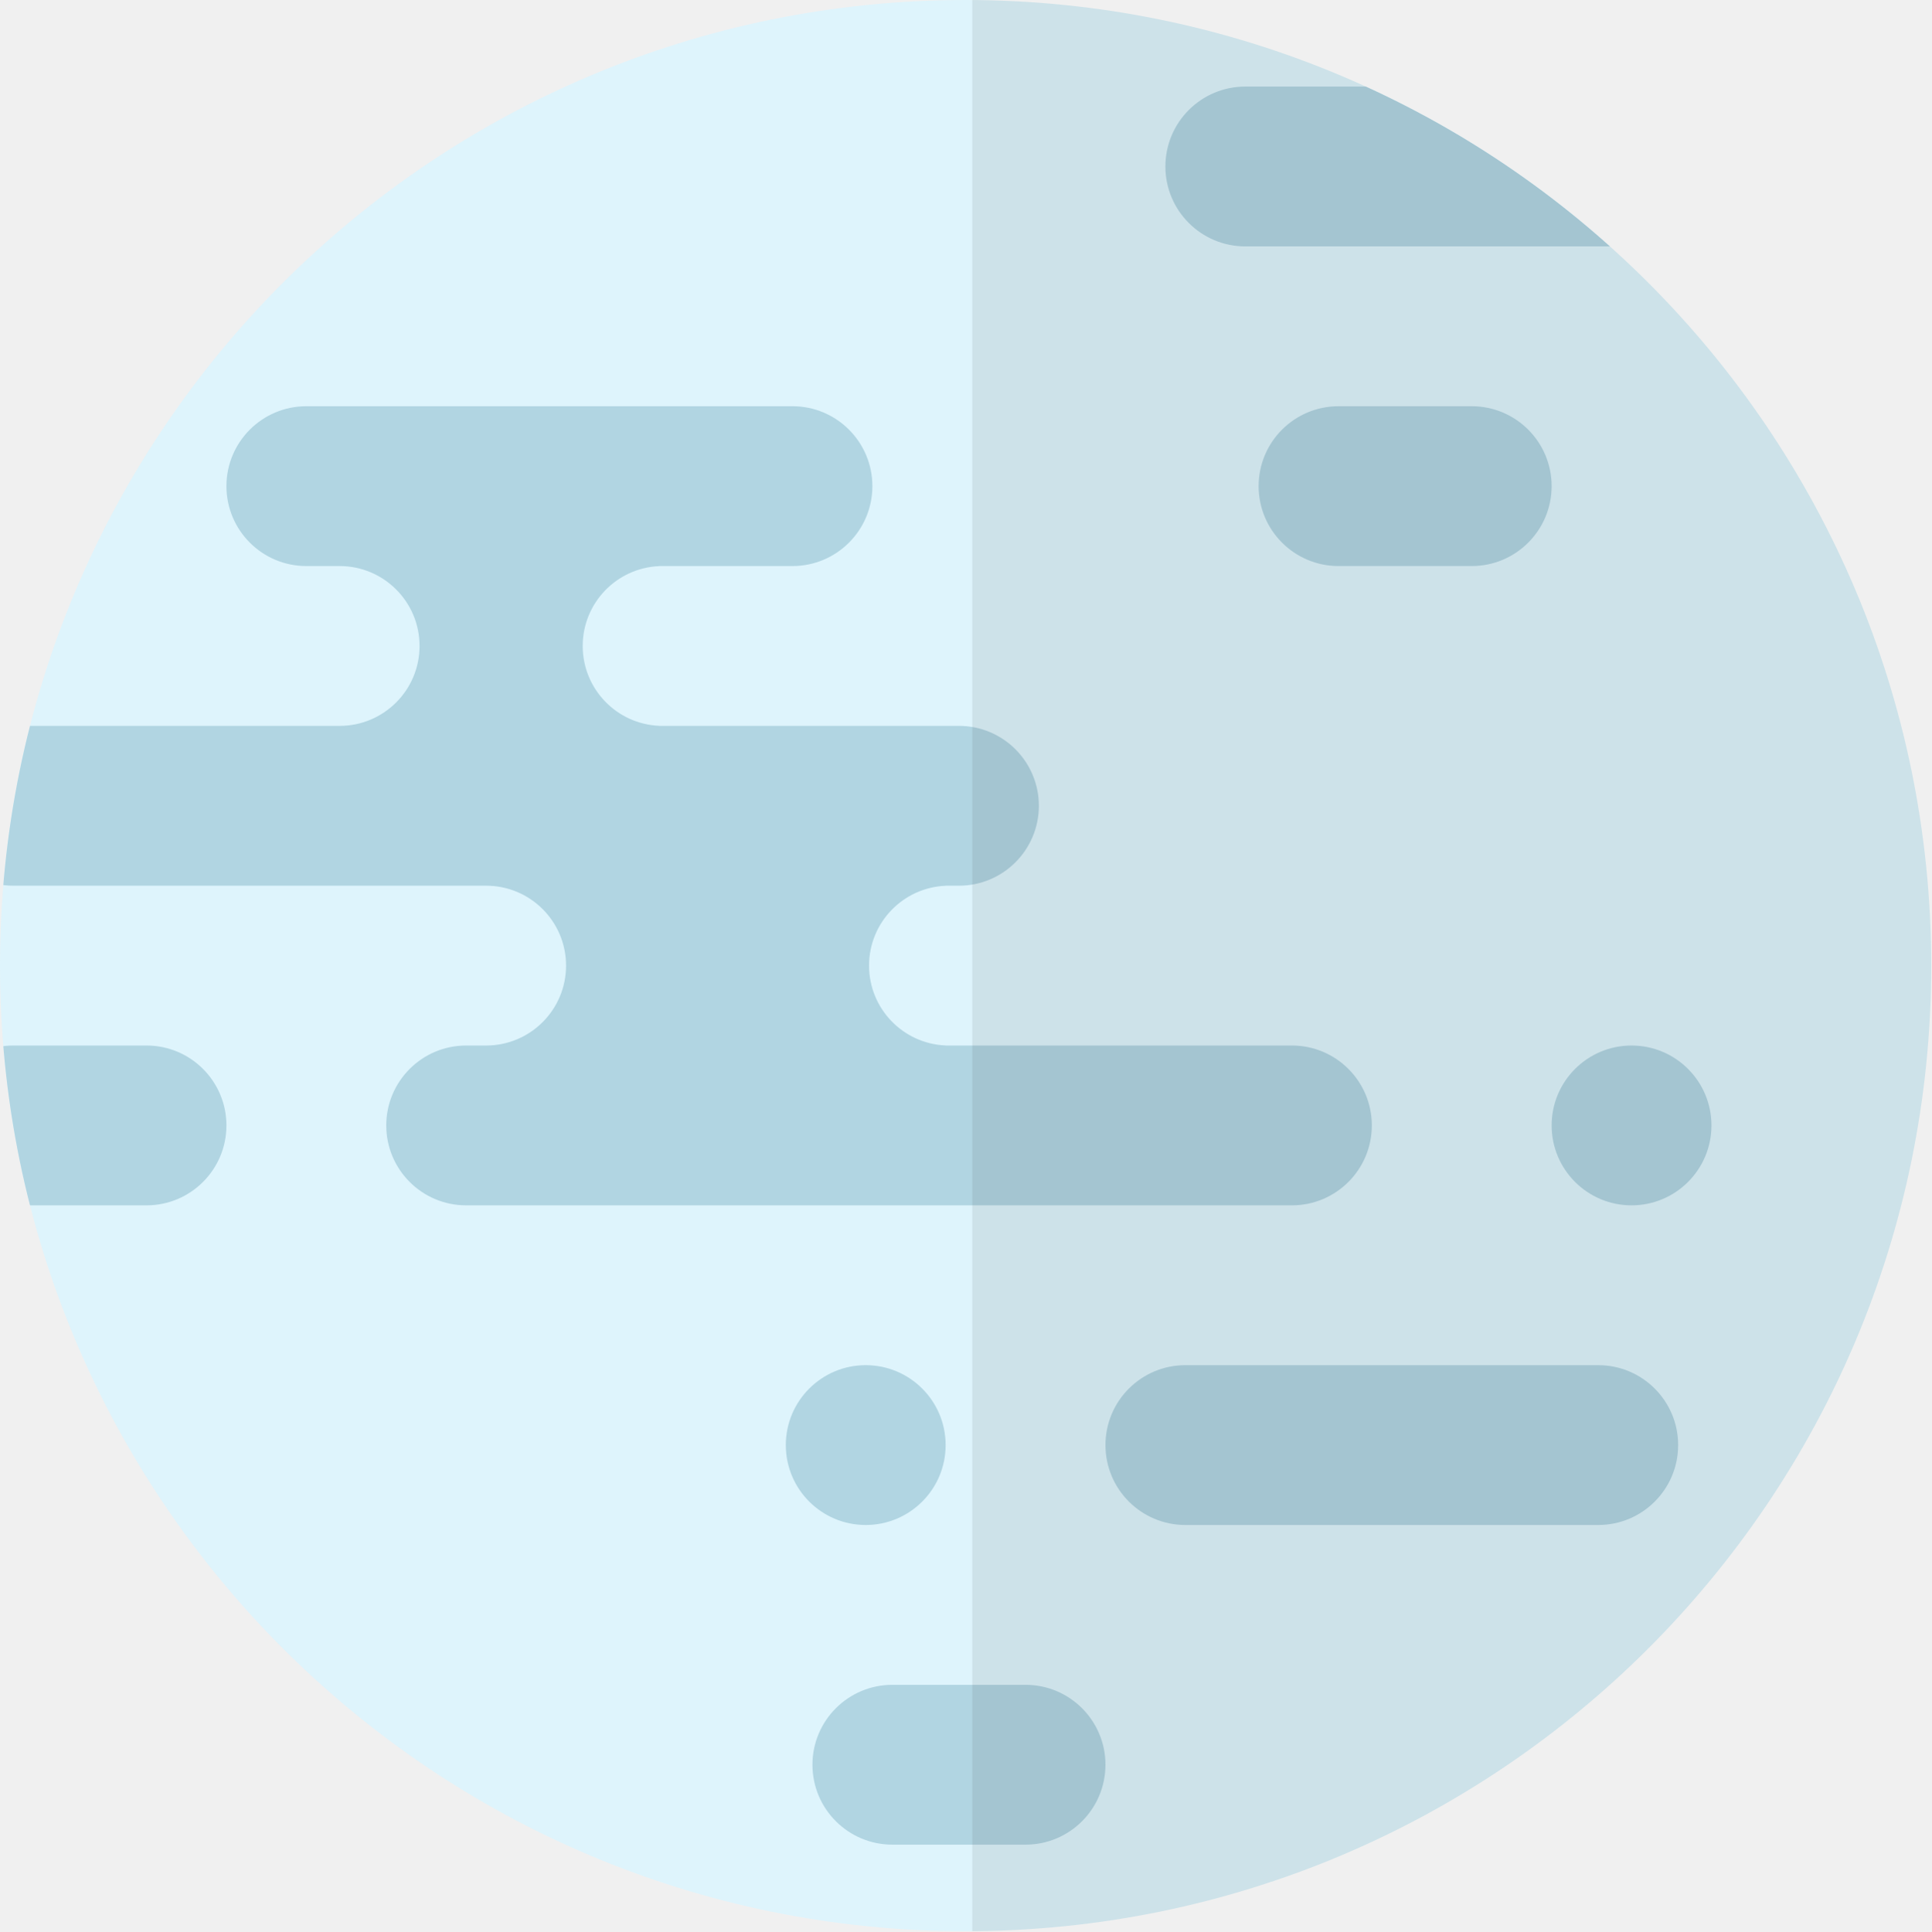
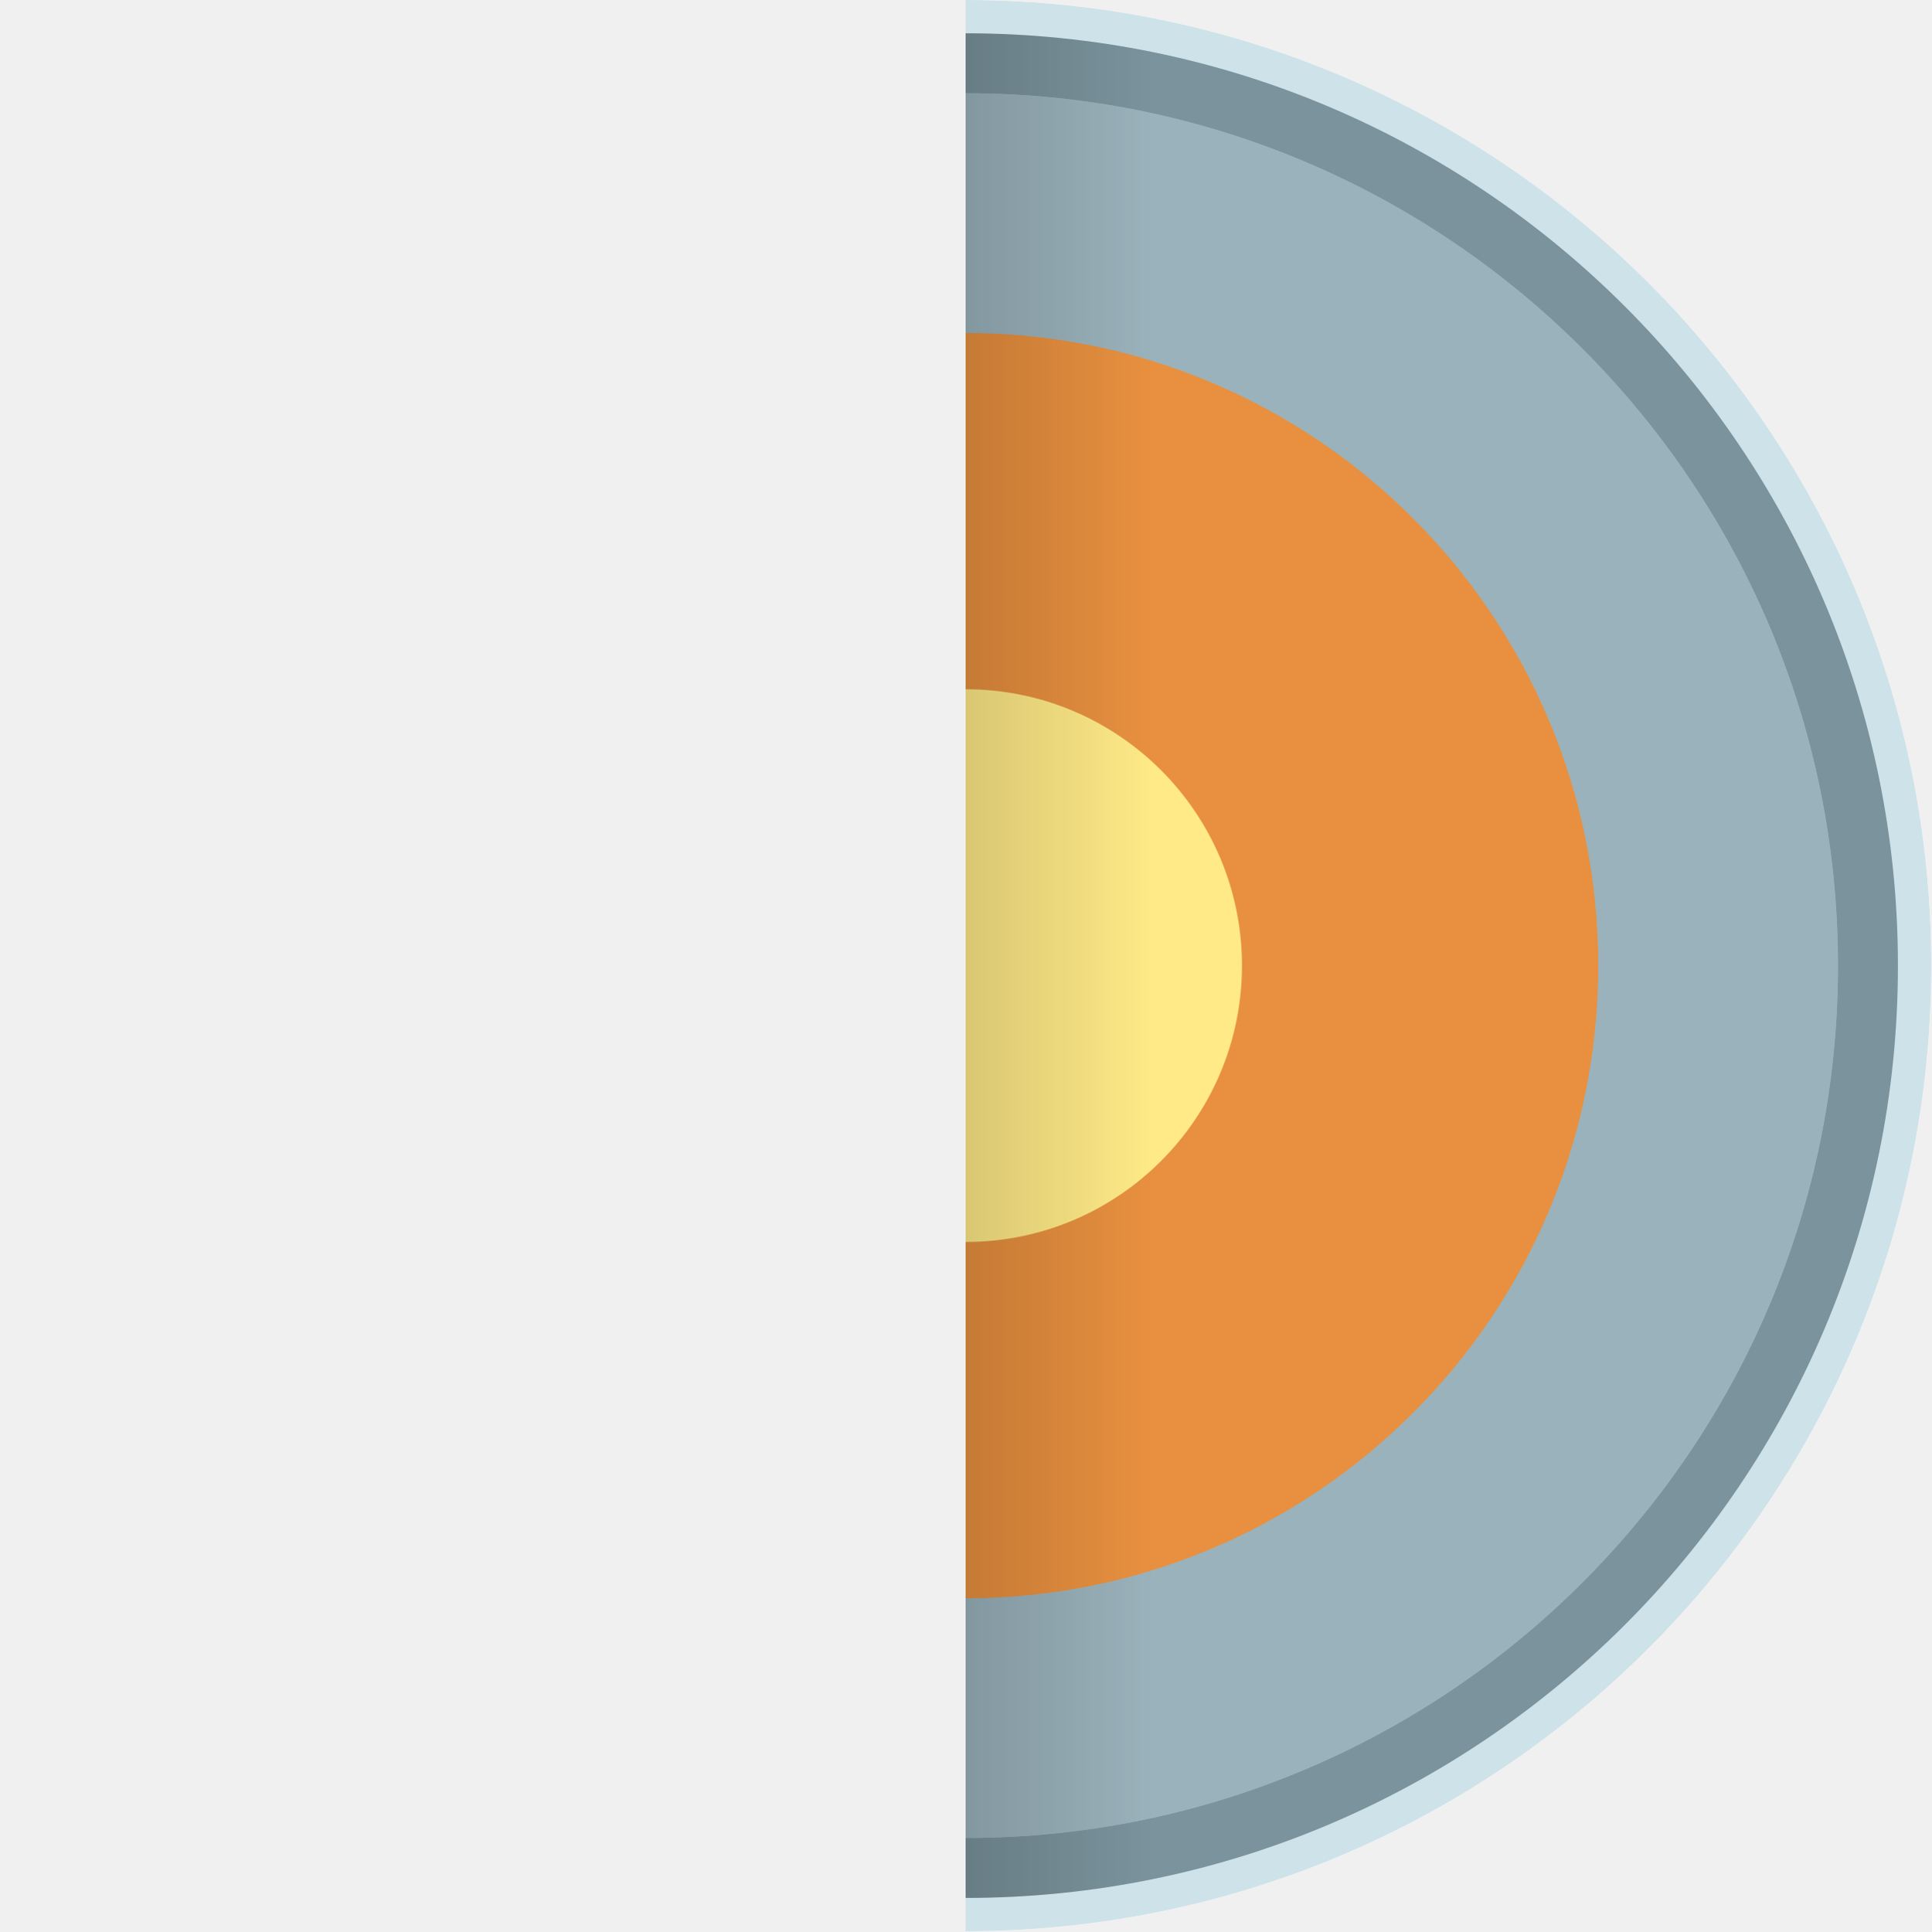
- <svg xmlns="http://www.w3.org/2000/svg" xmlns:xlink="http://www.w3.org/1999/xlink" width="290" height="290">
+ <svg xmlns="http://www.w3.org/2000/svg" width="290" height="290">
  <defs>
-     <circle id="a" cx="145" cy="145" r="145" />
-     <circle id="c" cx="145" cy="145" r="145" />
-     <path id="e" d="M0 0c76.768 0 139 62.232 139 139S76.768 278 0 278z" />
+     <linearGradient id="gradient" x1="50%" y1="0%" x2="60%" y2="0%">
+       <stop offset="0" stop-color="#000" stop-opacity="0.15" />
+       <stop offset="1" stop-opacity="0" />
+     </linearGradient>
+     <mask id="mask">
+       <circle cx="50%" cy="50%" r="50%" fill="#fff" />
+       <rect x="0" y="0" width="50%" height="100%" fill="#000" />
+     </mask>
  </defs>
-   <g fill="none" fill-rule="evenodd">
-     <circle cx="145" cy="145" r="145" fill="#DEF4FC" fill-rule="nonzero" />
-     <mask id="b" fill="#fff">
-       <use xlink:href="#a" />
-     </mask>
-     <path fill="#B1D5E2" fill-rule="nonzero" d="M154 253c6.627 0 12 5.373 12 12s-5.373 12-12 12h-20c-6.627 0-12-5.373-12-12s5.373-12 12-12h20zm86-48c6.627 0 12 5.373 12 12s-5.373 12-12 12h-62c-6.627 0-12-5.373-12-12s5.373-12 12-12h62zm-110 0c6.627 0 12 5.373 12 12s-5.373 12-12 12-12-5.373-12-12 5.373-12 12-12zm-45-60c0-6.627-5.373-12-12-12H2c-6.627 0-12-5.373-12-12s5.373-12 12-12h49c6.627 0 12-5.373 12-12s-5.373-12-12-12h-5c-6.627 0-12-5.373-12-12s5.373-12 12-12h73c6.627 0 12 5.373 12 12s-5.373 12-12 12H99v.01c-6.395.262-11.5 5.53-11.5 11.99s5.105 11.728 11.5 11.99v.01h45c6.627 0 12 5.373 12 12s-5.373 12-12 12h-2l-.001.01c-6.395.263-11.499 5.53-11.499 11.99s5.104 11.727 11.499 11.99l.001.01h52c6.627 0 12 5.373 12 12s-5.373 12-12 12H70c-6.627 0-12-5.373-12-12s5.373-12 12-12h3c6.627 0 12-5.373 12-12zm160 12c6.627 0 12 5.373 12 12s-5.373 12-12 12-12-5.373-12-12 5.373-12 12-12zm-223 0c6.627 0 12 5.373 12 12s-5.373 12-12 12H2c-6.627 0-12-5.373-12-12s5.373-12 12-12h20zm199-96c6.627 0 12 5.373 12 12s-5.373 12-12 12h-20c-6.627 0-12-5.373-12-12s5.373-12 12-12h20zm24-48c6.627 0 12 5.373 12 12s-5.373 12-12 12h-58c-6.627 0-12-5.373-12-12s5.373-12 12-12h58z" mask="url(#b)" />
-     <mask id="d" fill="#fff">
-       <use xlink:href="#c" />
-     </mask>
-     <path fill="#000" fill-rule="nonzero" mask="url(#d)" opacity=".078" d="M146 0h145v290H146z" />
-     <mask id="coreMask">
-       <use xlink:href="#a" transform="translate(-146, -6)" fill="#fff" />
-       <use id="maskAnimation" xlink:href="#a" transform="translate(-146, -6)" fill="#000" />
-     </mask>
-     <g transform="translate(146 6)" mask="url(#coreMask)">
-       <mask id="f" fill="#fff">
-         <use xlink:href="#e" />
-       </mask>
-       <use fill="#7A939C" xlink:href="#e" />
-       <circle cx="1" cy="140" r="131" fill="#9AB2BB" mask="url(#f)" />
-       <circle cx="1" cy="139" r="95" fill="#E8903F" mask="url(#f)" />
-       <circle cx=".5" cy="139.5" r="41.5" fill="#FFEA87" mask="url(#f)" />
-     </g>
+   <g mask="url(#mask)">
+     <circle cx="50%" cy="50%" r="50%" fill="#DEF4FC" />
+     <circle cx="50%" cy="50%" r="50%" opacity=".078" fill="#000" />
+     <circle cx="50%" cy="50%" r="140" fill="#7A939C" />
+     <circle cx="50%" cy="50%" r="131" fill="#9AB2BB" />
+     <circle cx="50%" cy="50%" r="131" fill="#9AB2BB" />
+     <circle cx="50%" cy="50%" r="95" fill="#E8903F" />
+     <circle cx="50%" cy="50%" r="41.5" fill="#FFEA87" />
+     <circle cx="50%" cy="50%" r="140" fill="url(#gradient)" />
  </g>
</svg>
